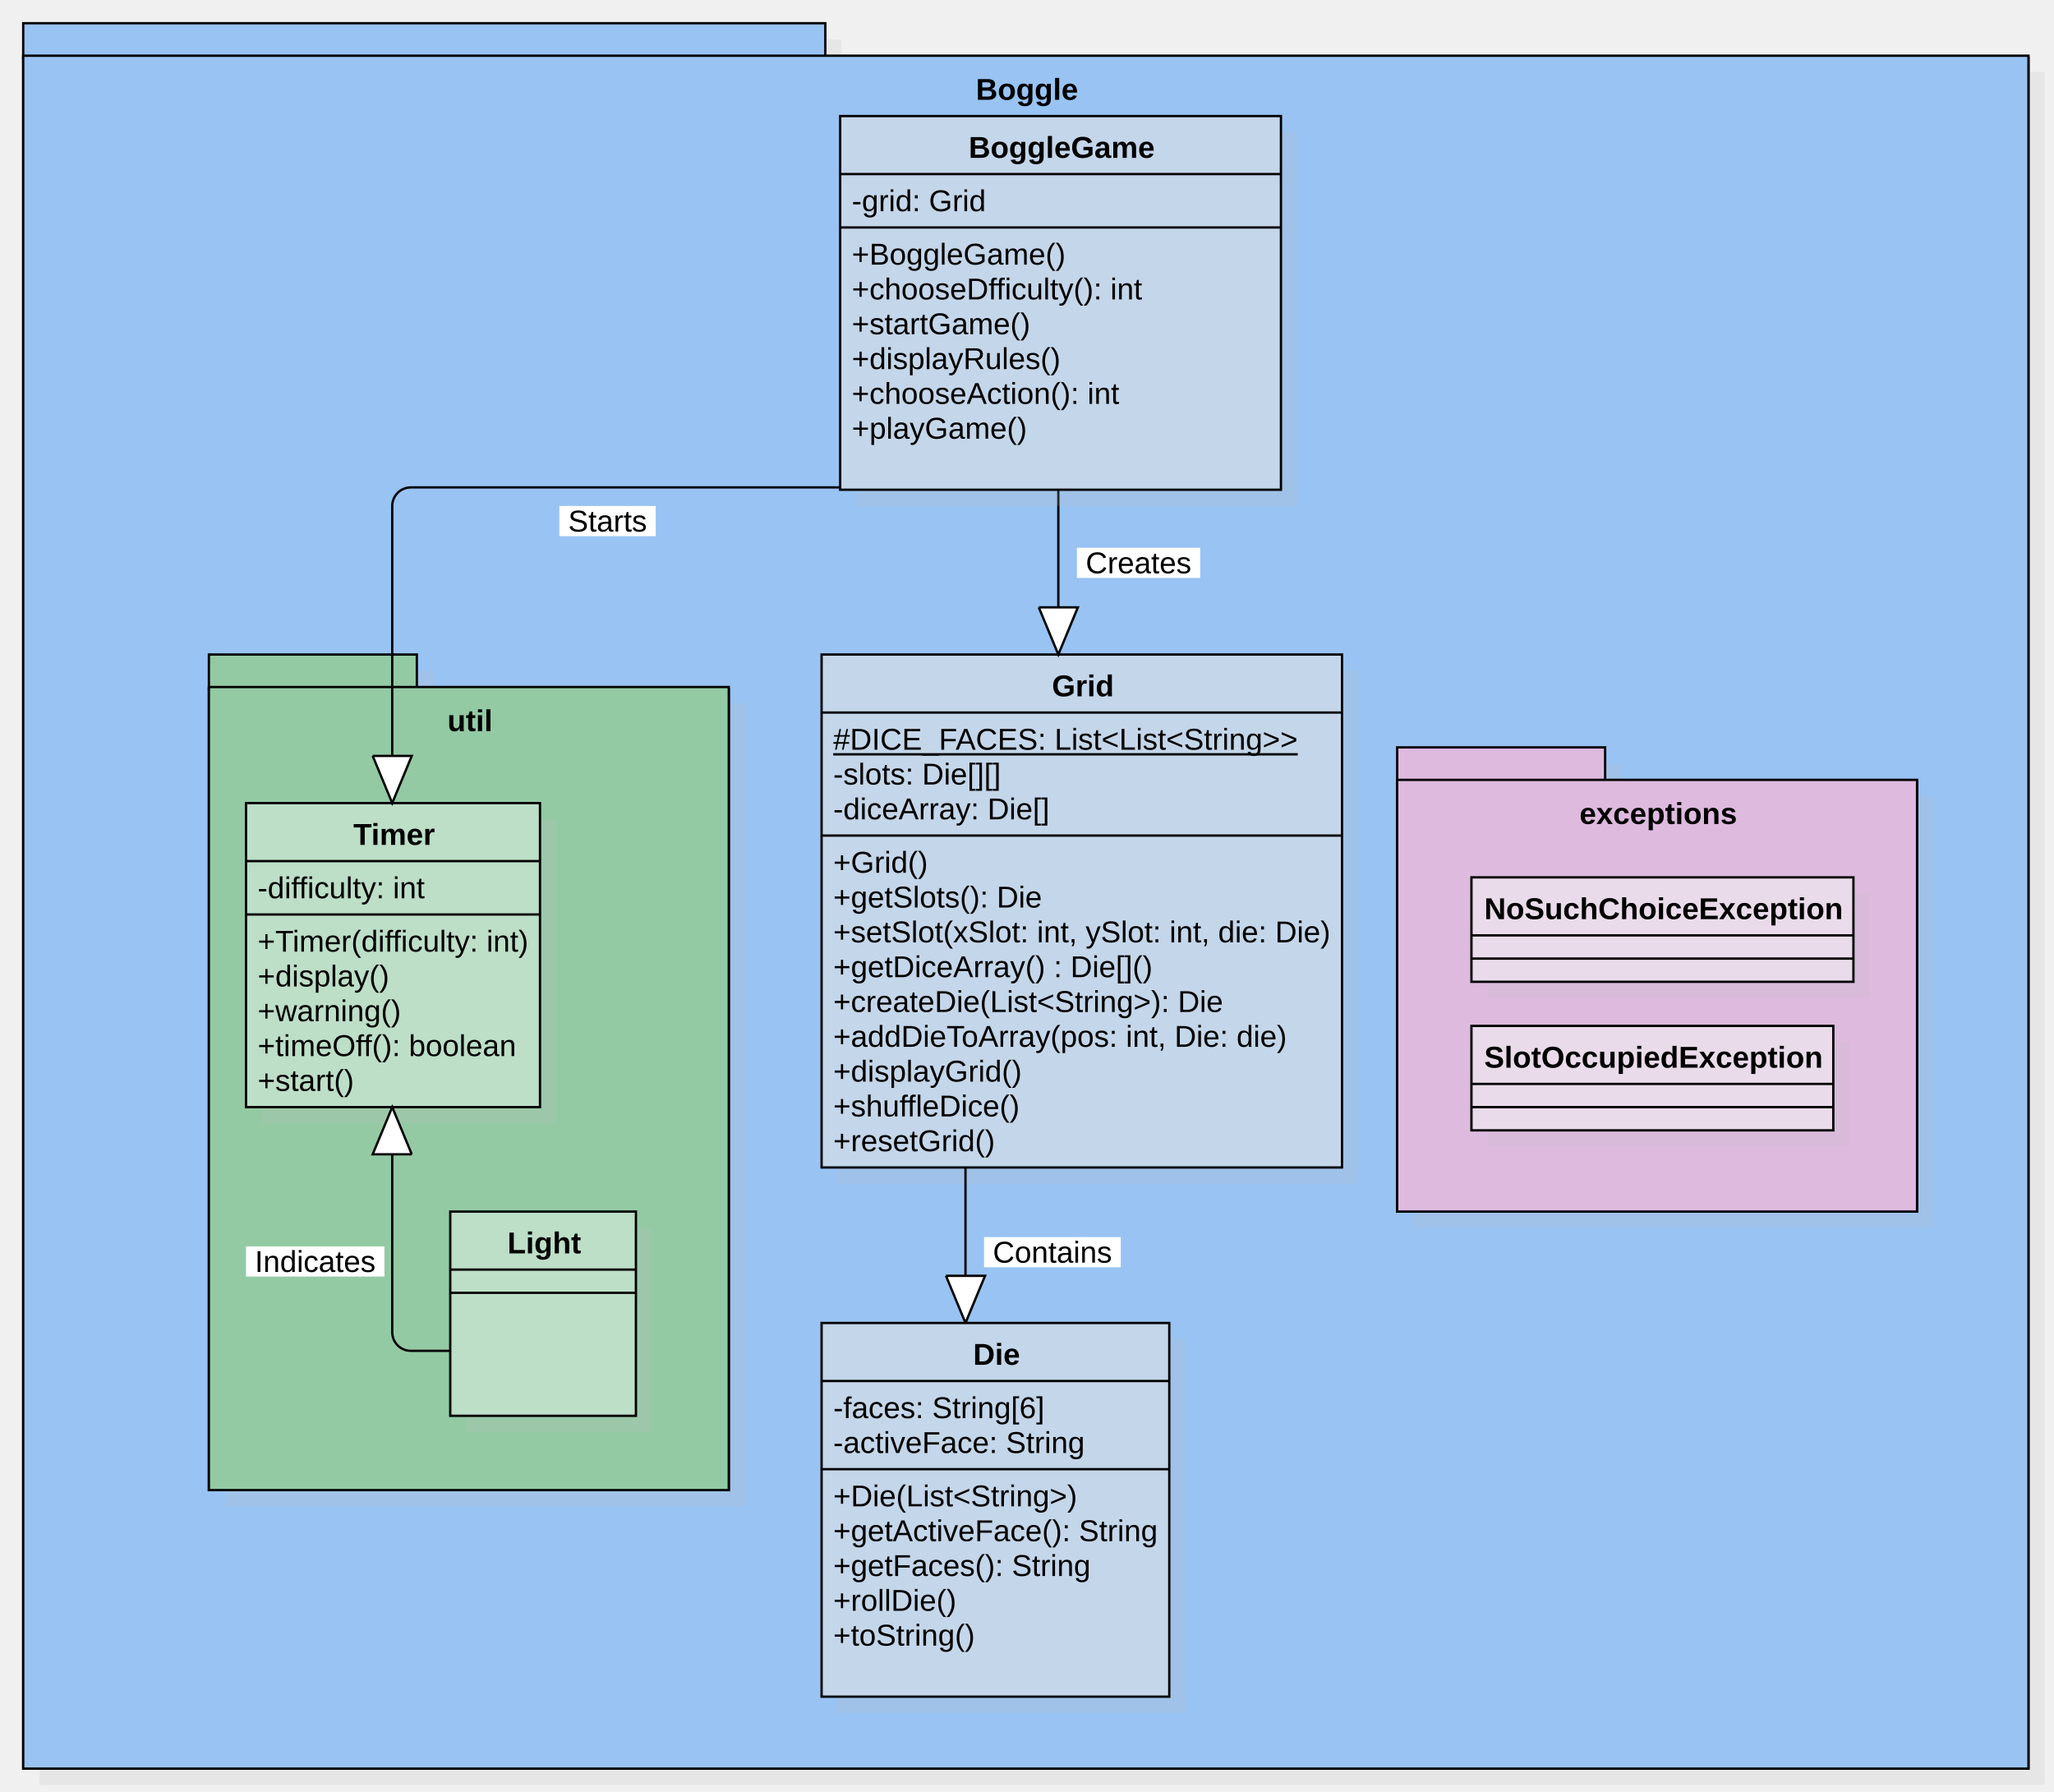
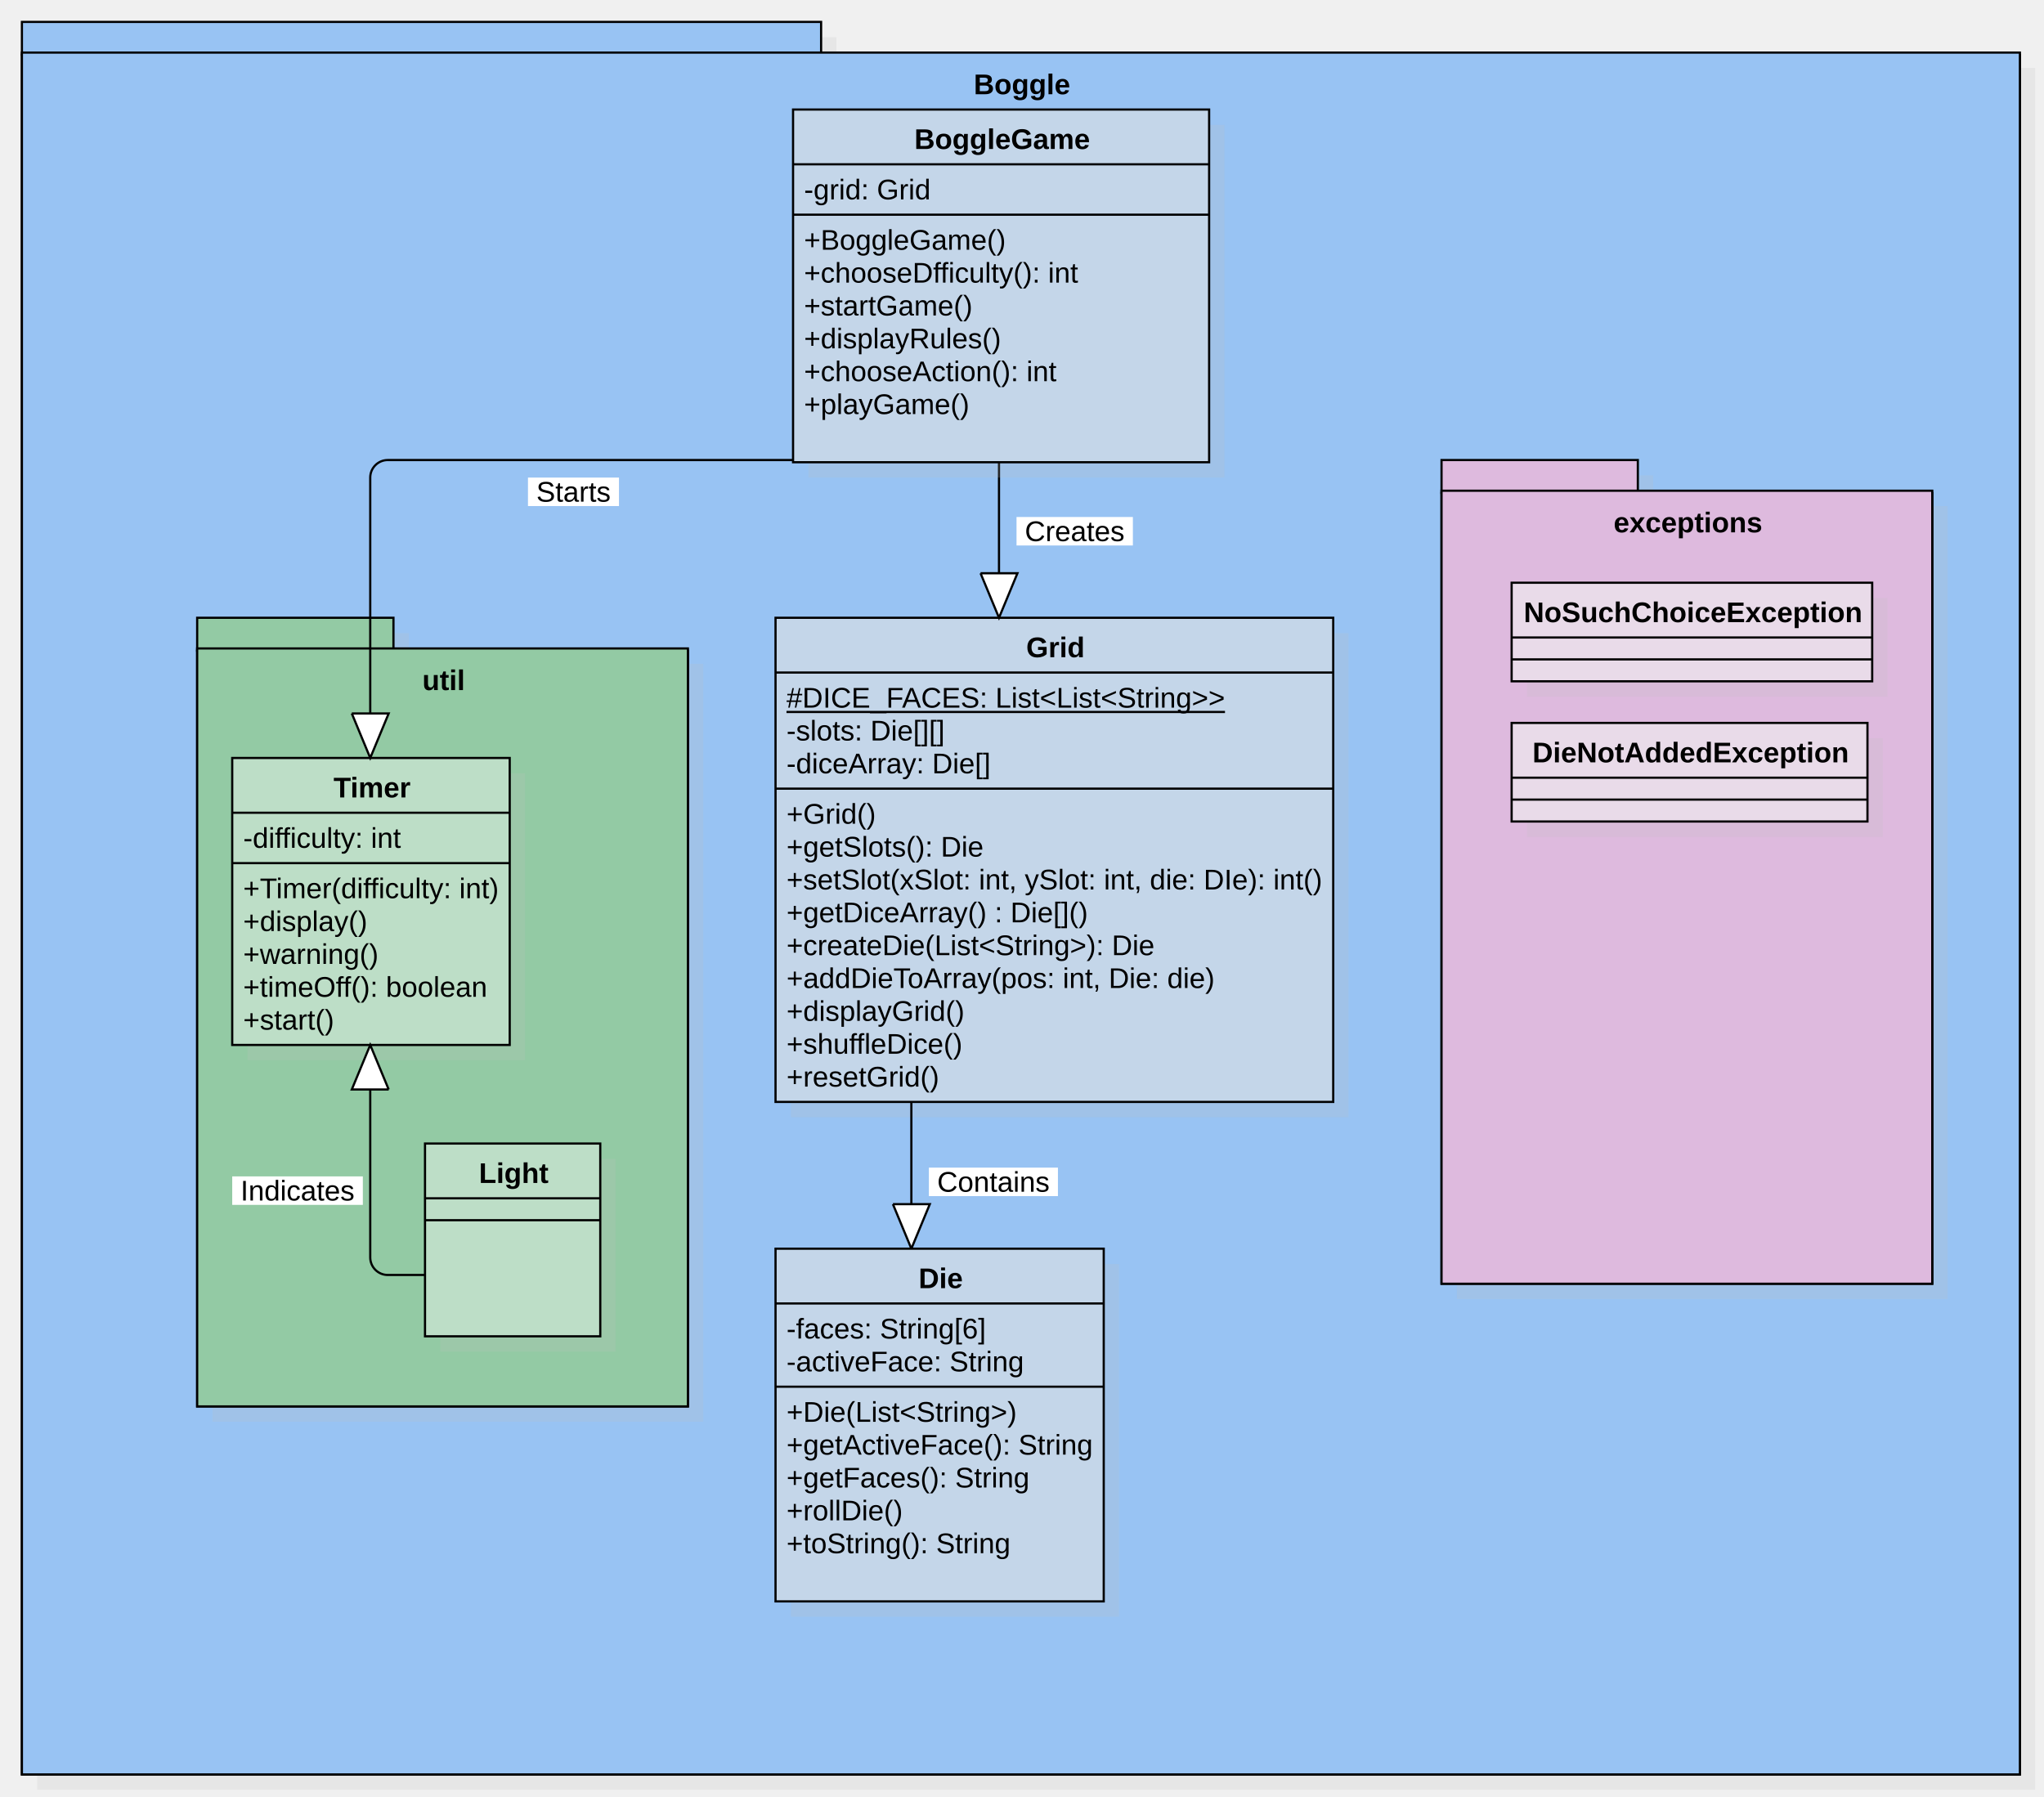
- <svg xmlns="http://www.w3.org/2000/svg" version="1.1" width="885" height="772">
+ <svg xmlns="http://www.w3.org/2000/svg" version="1.1" width="933" height="820">
  <defs />
  <g>
    <g>
-       <rect fill="#C0C0C0" stroke="none" x="207" y="87" width="345.6" height="15" transform="matrix(1 0 0 1 -190 -70)" fill-opacity="0.2" />
-     </g>
-     <g>
-       <rect fill="#C0C0C0" stroke="none" x="207" y="101" width="864" height="738" transform="matrix(1 0 0 1 -190 -70)" fill-opacity="0.2" />
-     </g>
-     <g>
-       <rect fill="#98C3F3" stroke="none" x="200" y="95" width="864" height="737" transform="matrix(1 0 0 1 -190 -70)" />
-     </g>
-     <g>
-       <path fill="none" stroke="#000000" paint-order="fill stroke markers" d=" M 10 25 L 874 25 L 874 762 L 10 762 L 10 25 Z Z" stroke-miterlimit="10" stroke-dasharray="" />
-     </g>
-     <g>
-       <rect fill="#98C3F3" stroke="none" x="200" y="80" width="345.6" height="15" transform="matrix(1 0 0 1 -190 -70)" />
-     </g>
-     <g>
-       <path fill="none" stroke="#000000" paint-order="fill stroke markers" d=" M 10 10 L 355.6 10 L 355.6 25 L 10 25 L 10 10 Z Z" stroke-miterlimit="10" stroke-dasharray="" />
-     </g>
-     <g>
-       <rect fill="#98C3F3" stroke="none" x="200" y="94" width="864" height="738" transform="matrix(1 0 0 1 -190 -70)" />
-     </g>
-     <g>
-       <path fill="none" stroke="#000000" paint-order="fill stroke markers" d=" M 10 24 L 874 24 L 874 762 L 10 762 L 10 24 Z Z" stroke-miterlimit="10" stroke-dasharray="" />
-     </g>
-     <g>
-       <g>
-         <path fill="none" stroke="none" />
-         <text fill="#000000" stroke="none" font-family="Arial" font-size="13px" font-style="normal" font-weight="bold" text-decoration="undefined" x="632.5" y="108.5" text-anchor="middle" dominant-baseline="central" transform="matrix(1 0 0 1 -190 -70)">Boggle</text>
-       </g>
-     </g>
-     <g>
-       <rect fill="#C0C0C0" stroke="none" x="799" y="399" width="89.6" height="15" transform="matrix(1 0 0 1 -190 -70)" fill-opacity="0.2" />
-     </g>
-     <g>
-       <rect fill="#C0C0C0" stroke="none" x="799" y="413" width="224" height="186" transform="matrix(1 0 0 1 -190 -70)" fill-opacity="0.2" />
-     </g>
-     <g>
-       <rect fill="#DEBADE" stroke="none" x="792" y="407" width="224" height="185" transform="matrix(1 0 0 1 -190 -70)" />
-     </g>
-     <g>
-       <path fill="none" stroke="#000000" paint-order="fill stroke markers" d=" M 602 337 L 826 337 L 826 522 L 602 522 L 602 337 Z Z" stroke-miterlimit="10" stroke-dasharray="" />
-     </g>
-     <g>
-       <rect fill="#DEBADE" stroke="none" x="792" y="392" width="89.6" height="15" transform="matrix(1 0 0 1 -190 -70)" />
-     </g>
-     <g>
-       <path fill="none" stroke="#000000" paint-order="fill stroke markers" d=" M 602 322 L 691.6 322 L 691.6 337 L 602 337 L 602 322 Z Z" stroke-miterlimit="10" stroke-dasharray="" />
-     </g>
-     <g>
-       <rect fill="#DEBADE" stroke="none" x="792" y="406" width="224" height="186" transform="matrix(1 0 0 1 -190 -70)" />
-     </g>
-     <g>
-       <path fill="none" stroke="#000000" paint-order="fill stroke markers" d=" M 602 336 L 826 336 L 826 522 L 602 522 L 602 336 Z Z" stroke-miterlimit="10" stroke-dasharray="" />
-     </g>
-     <g>
-       <g>
-         <path fill="none" stroke="none" />
-         <text fill="#000000" stroke="none" font-family="Arial" font-size="13px" font-style="normal" font-weight="bold" text-decoration="undefined" x="904.5" y="420.5" text-anchor="middle" dominant-baseline="central" transform="matrix(1 0 0 1 -190 -70)">exceptions</text>
+       <rect fill="#C0C0C0" stroke="none" x="207" y="87" width="364.8" height="15" transform="matrix(1 0 0 1 -190 -70)" fill-opacity="0.2" />
+     </g>
+     <g>
+       <rect fill="#C0C0C0" stroke="none" x="207" y="101" width="912" height="786" transform="matrix(1 0 0 1 -190 -70)" fill-opacity="0.2" />
+     </g>
+     <g>
+       <rect fill="#98C3F3" stroke="none" x="200" y="95" width="912" height="785" transform="matrix(1 0 0 1 -190 -70)" />
+     </g>
+     <g>
+       <path fill="none" stroke="#000000" paint-order="fill stroke markers" d=" M 10 25 L 922 25 L 922 810 L 10 810 L 10 25 Z Z" stroke-miterlimit="10" stroke-dasharray="" />
+     </g>
+     <g>
+       <rect fill="#98C3F3" stroke="none" x="200" y="80" width="364.8" height="15" transform="matrix(1 0 0 1 -190 -70)" />
+     </g>
+     <g>
+       <path fill="none" stroke="#000000" paint-order="fill stroke markers" d=" M 10 10 L 374.8 10 L 374.8 25 L 10 25 L 10 10 Z Z" stroke-miterlimit="10" stroke-dasharray="" />
+     </g>
+     <g>
+       <rect fill="#98C3F3" stroke="none" x="200" y="94" width="912" height="786" transform="matrix(1 0 0 1 -190 -70)" />
+     </g>
+     <g>
+       <path fill="none" stroke="#000000" paint-order="fill stroke markers" d=" M 10 24 L 922 24 L 922 810 L 10 810 L 10 24 Z Z" stroke-miterlimit="10" stroke-dasharray="" />
+     </g>
+     <g>
+       <g>
+         <path fill="none" stroke="none" />
+         <text fill="#000000" stroke="none" font-family="Arial" font-size="13px" font-style="normal" font-weight="bold" text-decoration="undefined" x="656.5" y="108.5" text-anchor="middle" dominant-baseline="central" transform="matrix(1 0 0 1 -190 -70)">Boggle</text>
+       </g>
+     </g>
+     <g>
+       <rect fill="#C0C0C0" stroke="none" x="855" y="287" width="89.6" height="15" transform="matrix(1 0 0 1 -190 -70)" fill-opacity="0.2" />
+     </g>
+     <g>
+       <rect fill="#C0C0C0" stroke="none" x="855" y="301" width="224" height="362" transform="matrix(1 0 0 1 -190 -70)" fill-opacity="0.2" />
+     </g>
+     <g>
+       <rect fill="#DEBADE" stroke="none" x="848" y="295" width="224" height="361" transform="matrix(1 0 0 1 -190 -70)" />
+     </g>
+     <g>
+       <path fill="none" stroke="#000000" paint-order="fill stroke markers" d=" M 658 225 L 882 225 L 882 586 L 658 586 L 658 225 Z Z" stroke-miterlimit="10" stroke-dasharray="" />
+     </g>
+     <g>
+       <rect fill="#DEBADE" stroke="none" x="848" y="280" width="89.6" height="15" transform="matrix(1 0 0 1 -190 -70)" />
+     </g>
+     <g>
+       <path fill="none" stroke="#000000" paint-order="fill stroke markers" d=" M 658 210 L 747.6 210 L 747.6 225 L 658 225 L 658 210 Z Z" stroke-miterlimit="10" stroke-dasharray="" />
+     </g>
+     <g>
+       <rect fill="#DEBADE" stroke="none" x="848" y="294" width="224" height="362" transform="matrix(1 0 0 1 -190 -70)" />
+     </g>
+     <g>
+       <path fill="none" stroke="#000000" paint-order="fill stroke markers" d=" M 658 224 L 882 224 L 882 586 L 658 586 L 658 224 Z Z" stroke-miterlimit="10" stroke-dasharray="" />
+     </g>
+     <g>
+       <g>
+         <path fill="none" stroke="none" />
+         <text fill="#000000" stroke="none" font-family="Arial" font-size="13px" font-style="normal" font-weight="bold" text-decoration="undefined" x="960.5" y="308.5" text-anchor="middle" dominant-baseline="central" transform="matrix(1 0 0 1 -190 -70)">exceptions</text>
      </g>
    </g>
    <g>
      <rect fill="#C0C0C0" stroke="none" x="287" y="359" width="89.6" height="15" transform="matrix(1 0 0 1 -190 -70)" fill-opacity="0.2" />
    </g>
    <g>
      <rect fill="#C0C0C0" stroke="none" x="287" y="373" width="224" height="346" transform="matrix(1 0 0 1 -190 -70)" fill-opacity="0.2" />
    </g>
    <g>
      <rect fill="#93CAA4" stroke="none" x="280" y="367" width="224" height="345" transform="matrix(1 0 0 1 -190 -70)" />
    </g>
    <g>
      <path fill="none" stroke="#000000" paint-order="fill stroke markers" d=" M 90 297 L 314 297 L 314 642 L 90 642 L 90 297 Z Z" stroke-miterlimit="10" stroke-dasharray="" />
    </g>
    <g>
      <rect fill="#93CAA4" stroke="none" x="280" y="352" width="89.6" height="15" transform="matrix(1 0 0 1 -190 -70)" />
    </g>
    <g>
      <path fill="none" stroke="#000000" paint-order="fill stroke markers" d=" M 90 282 L 179.6 282 L 179.6 297 L 90 297 L 90 282 Z Z" stroke-miterlimit="10" stroke-dasharray="" />
    </g>
    <g>
      <rect fill="#93CAA4" stroke="none" x="280" y="366" width="224" height="346" transform="matrix(1 0 0 1 -190 -70)" />
    </g>
    <g>
      <path fill="none" stroke="#000000" paint-order="fill stroke markers" d=" M 90 296 L 314 296 L 314 642 L 90 642 L 90 296 Z Z" stroke-miterlimit="10" stroke-dasharray="" />
    </g>
    <g>
      <g>
        <path fill="none" stroke="none" />
        <text fill="#000000" stroke="none" font-family="Arial" font-size="13px" font-style="normal" font-weight="bold" text-decoration="undefined" x="392.5" y="380.5" text-anchor="middle" dominant-baseline="central" transform="matrix(1 0 0 1 -190 -70)">util</text>
      </g>
    </g>
    <g>
-       <rect fill="#C0C0C0" stroke="none" x="831" y="455" width="164.578" height="45" transform="matrix(1 0 0 1 -190 -70)" fill-opacity="0.2" />
-     </g>
-     <g>
-       <rect fill="#E9DBE9" stroke="none" x="824" y="448" width="164.578" height="45" transform="matrix(1 0 0 1 -190 -70)" />
-     </g>
-     <g>
-       <path fill="none" stroke="#000000" paint-order="fill stroke markers" d=" M 634 378 L 798.578 378 L 798.578 423 L 634 423 L 634 378 Z Z" stroke-miterlimit="10" stroke-dasharray="" />
-     </g>
-     <g>
-       <path fill="none" stroke="#000000" paint-order="fill stroke markers" d=" M 634 403 L 798.578 403" stroke-miterlimit="10" stroke-dasharray="" />
-     </g>
-     <g>
-       <path fill="none" stroke="#000000" paint-order="fill stroke markers" d=" M 634 413 L 798.578 413" stroke-miterlimit="10" stroke-dasharray="" />
-     </g>
-     <g>
-       <g>
-         <path fill="none" stroke="none" />
-         <text fill="#000000" stroke="none" font-family="Arial" font-size="13px" font-style="normal" font-weight="bold" text-decoration="undefined" x="906.789" y="461.5" text-anchor="middle" dominant-baseline="central" transform="matrix(1 0 0 1 -190 -70)">NoSuchChoiceException</text>
-       </g>
-     </g>
-     <g>
-       <rect fill="#C0C0C0" stroke="none" x="831" y="519" width="155.914" height="45" transform="matrix(1 0 0 1 -190 -70)" fill-opacity="0.2" />
-     </g>
-     <g>
-       <rect fill="#E9DBE9" stroke="none" x="824" y="512" width="155.914" height="45" transform="matrix(1 0 0 1 -190 -70)" />
-     </g>
-     <g>
-       <path fill="none" stroke="#000000" paint-order="fill stroke markers" d=" M 634 442 L 789.914 442 L 789.914 487 L 634 487 L 634 442 Z Z" stroke-miterlimit="10" stroke-dasharray="" />
-     </g>
-     <g>
-       <path fill="none" stroke="#000000" paint-order="fill stroke markers" d=" M 634 467 L 789.914 467" stroke-miterlimit="10" stroke-dasharray="" />
-     </g>
-     <g>
-       <path fill="none" stroke="#000000" paint-order="fill stroke markers" d=" M 634 477 L 789.914 477" stroke-miterlimit="10" stroke-dasharray="" />
-     </g>
-     <g>
-       <g>
-         <path fill="none" stroke="none" />
-         <text fill="#000000" stroke="none" font-family="Arial" font-size="13px" font-style="normal" font-weight="bold" text-decoration="undefined" x="902.457" y="525.5" text-anchor="middle" dominant-baseline="central" transform="matrix(1 0 0 1 -190 -70)">SlotOccupiedException</text>
+       <rect fill="#C0C0C0" stroke="none" x="887" y="343" width="164.578" height="45" transform="matrix(1 0 0 1 -190 -70)" fill-opacity="0.2" />
+     </g>
+     <g>
+       <rect fill="#E9DBE9" stroke="none" x="880" y="336" width="164.578" height="45" transform="matrix(1 0 0 1 -190 -70)" />
+     </g>
+     <g>
+       <path fill="none" stroke="#000000" paint-order="fill stroke markers" d=" M 690 266 L 854.578 266 L 854.578 311 L 690 311 L 690 266 Z Z" stroke-miterlimit="10" stroke-dasharray="" />
+     </g>
+     <g>
+       <path fill="none" stroke="#000000" paint-order="fill stroke markers" d=" M 690 291 L 854.578 291" stroke-miterlimit="10" stroke-dasharray="" />
+     </g>
+     <g>
+       <path fill="none" stroke="#000000" paint-order="fill stroke markers" d=" M 690 301 L 854.578 301" stroke-miterlimit="10" stroke-dasharray="" />
+     </g>
+     <g>
+       <g>
+         <path fill="none" stroke="none" />
+         <text fill="#000000" stroke="none" font-family="Arial" font-size="13px" font-style="normal" font-weight="bold" text-decoration="undefined" x="962.789" y="349.5" text-anchor="middle" dominant-baseline="central" transform="matrix(1 0 0 1 -190 -70)">NoSuchChoiceException</text>
      </g>
    </g>
    <g>
      <rect fill="#C0C0C0" stroke="none" x="303" y="423" width="126.664" height="131" transform="matrix(1 0 0 1 -190 -70)" fill-opacity="0.2" />
    </g>
    <g>
      <rect fill="#BDDEC7" stroke="none" x="296" y="416" width="126.664" height="131" transform="matrix(1 0 0 1 -190 -70)" />
    </g>
    <g>
      <path fill="none" stroke="#000000" paint-order="fill stroke markers" d=" M 106 346 L 232.664 346 L 232.664 477 L 106 477 L 106 346 Z Z" stroke-miterlimit="10" stroke-dasharray="" />
    </g>
    <g>
      <path fill="none" stroke="#000000" paint-order="fill stroke markers" d=" M 106 371 L 232.664 371" stroke-miterlimit="10" stroke-dasharray="" />
    </g>
    <g>
      <path fill="none" stroke="#000000" paint-order="fill stroke markers" d=" M 106 394 L 232.664 394" stroke-miterlimit="10" stroke-dasharray="" />
    </g>
    <g>
      <g>
        <path fill="none" stroke="none" />
        <text fill="#000000" stroke="none" font-family="Arial" font-size="13px" font-style="normal" font-weight="bold" text-decoration="undefined" x="359.832" y="429.5" text-anchor="middle" dominant-baseline="central" transform="matrix(1 0 0 1 -190 -70)">Timer</text>
      </g>
    </g>
    <g>
      <g>
        <path fill="none" stroke="none" />
        <text fill="#000000" stroke="none" font-family="Arial" font-size="13px" font-style="normal" font-weight="normal" text-decoration="undefined" x="301" y="452.5" text-anchor="start" dominant-baseline="central" transform="matrix(1 0 0 1 -190 -70)">-difficulty: int</text>
      </g>
    </g>
    <g>
      <g>
        <path fill="none" stroke="none" />
        <text fill="#000000" stroke="none" font-family="Arial" font-size="13px" font-style="normal" font-weight="normal" text-decoration="undefined" x="301" y="475.5" text-anchor="start" dominant-baseline="central" transform="matrix(1 0 0 1 -190 -70)">+Timer(difficulty: int)</text>
      </g>
    </g>
    <g>
      <g>
        <path fill="none" stroke="none" />
        <text fill="#000000" stroke="none" font-family="Arial" font-size="13px" font-style="normal" font-weight="normal" text-decoration="undefined" x="301" y="490.5" text-anchor="start" dominant-baseline="central" transform="matrix(1 0 0 1 -190 -70)">+display()</text>
      </g>
    </g>
    <g>
      <g>
        <path fill="none" stroke="none" />
        <text fill="#000000" stroke="none" font-family="Arial" font-size="13px" font-style="normal" font-weight="normal" text-decoration="undefined" x="301" y="505.5" text-anchor="start" dominant-baseline="central" transform="matrix(1 0 0 1 -190 -70)">+warning()</text>
      </g>
    </g>
    <g>
      <g>
        <path fill="none" stroke="none" />
        <text fill="#000000" stroke="none" font-family="Arial" font-size="13px" font-style="normal" font-weight="normal" text-decoration="undefined" x="301" y="520.5" text-anchor="start" dominant-baseline="central" transform="matrix(1 0 0 1 -190 -70)">+timeOff(): boolean</text>
      </g>
    </g>
    <g>
      <g>
        <path fill="none" stroke="none" />
        <text fill="#000000" stroke="none" font-family="Arial" font-size="13px" font-style="normal" font-weight="normal" text-decoration="undefined" x="301" y="535.5" text-anchor="start" dominant-baseline="central" transform="matrix(1 0 0 1 -190 -70)">+start()</text>
      </g>
    </g>
    <g>
      <rect fill="#C0C0C0" stroke="none" x="391" y="599" width="80" height="88" transform="matrix(1 0 0 1 -190 -70)" fill-opacity="0.2" />
    </g>
    <g>
      <rect fill="#BDDEC7" stroke="none" x="384" y="592" width="80" height="88" transform="matrix(1 0 0 1 -190 -70)" />
    </g>
    <g>
      <path fill="none" stroke="#000000" paint-order="fill stroke markers" d=" M 194 522 L 274 522 L 274 610 L 194 610 L 194 522 Z Z" stroke-miterlimit="10" stroke-dasharray="" />
    </g>
    <g>
      <path fill="none" stroke="#000000" paint-order="fill stroke markers" d=" M 194 547 L 274 547" stroke-miterlimit="10" stroke-dasharray="" />
    </g>
    <g>
      <path fill="none" stroke="#000000" paint-order="fill stroke markers" d=" M 194 557 L 274 557" stroke-miterlimit="10" stroke-dasharray="" />
    </g>
    <g>
      <g>
        <path fill="none" stroke="none" />
        <text fill="#000000" stroke="none" font-family="Arial" font-size="13px" font-style="normal" font-weight="bold" text-decoration="undefined" x="424.5" y="605.5" text-anchor="middle" dominant-baseline="central" transform="matrix(1 0 0 1 -190 -70)">Light</text>
      </g>
    </g>
    <g>
-       <rect fill="#C0C0C0" stroke="none" x="551" y="359" width="224.227" height="221" transform="matrix(1 0 0 1 -190 -70)" fill-opacity="0.2" />
-     </g>
-     <g>
-       <rect fill="#C4D6E9" stroke="none" x="544" y="352" width="224.227" height="221" transform="matrix(1 0 0 1 -190 -70)" />
-     </g>
-     <g>
-       <path fill="none" stroke="#000000" paint-order="fill stroke markers" d=" M 354 282 L 578.227 282 L 578.227 503 L 354 503 L 354 282 Z Z" stroke-miterlimit="10" stroke-dasharray="" />
-     </g>
-     <g>
-       <path fill="none" stroke="#000000" paint-order="fill stroke markers" d=" M 354 307 L 578.227 307" stroke-miterlimit="10" stroke-dasharray="" />
-     </g>
-     <g>
-       <path fill="none" stroke="#000000" paint-order="fill stroke markers" d=" M 354 360 L 578.227 360" stroke-miterlimit="10" stroke-dasharray="" />
-     </g>
-     <g>
-       <g>
-         <path fill="none" stroke="none" />
-         <text fill="#000000" stroke="none" font-family="Arial" font-size="13px" font-style="normal" font-weight="bold" text-decoration="undefined" x="656.614" y="365.5" text-anchor="middle" dominant-baseline="central" transform="matrix(1 0 0 1 -190 -70)">Grid</text>
+       <rect fill="#C0C0C0" stroke="none" x="551" y="359" width="254.562" height="221" transform="matrix(1 0 0 1 -190 -70)" fill-opacity="0.2" />
+     </g>
+     <g>
+       <rect fill="#C4D6E9" stroke="none" x="544" y="352" width="254.562" height="221" transform="matrix(1 0 0 1 -190 -70)" />
+     </g>
+     <g>
+       <path fill="none" stroke="#000000" paint-order="fill stroke markers" d=" M 354 282 L 608.562 282 L 608.562 503 L 354 503 L 354 282 Z Z" stroke-miterlimit="10" stroke-dasharray="" />
+     </g>
+     <g>
+       <path fill="none" stroke="#000000" paint-order="fill stroke markers" d=" M 354 307 L 608.562 307" stroke-miterlimit="10" stroke-dasharray="" />
+     </g>
+     <g>
+       <path fill="none" stroke="#000000" paint-order="fill stroke markers" d=" M 354 360 L 608.562 360" stroke-miterlimit="10" stroke-dasharray="" />
+     </g>
+     <g>
+       <g>
+         <path fill="none" stroke="none" />
+         <text fill="#000000" stroke="none" font-family="Arial" font-size="13px" font-style="normal" font-weight="bold" text-decoration="undefined" x="671.781" y="365.5" text-anchor="middle" dominant-baseline="central" transform="matrix(1 0 0 1 -190 -70)">Grid</text>
      </g>
    </g>
    <g>
      <g>
        <path fill="none" stroke="none" />
        <text fill="#000000" stroke="none" font-family="Arial" font-size="13px" font-style="normal" font-weight="normal" text-decoration="undefined" x="549" y="388.5" text-anchor="start" dominant-baseline="central" transform="matrix(1 0 0 1 -190 -70)">#DICE_FACES: List&lt;List&lt;String&gt;&gt;</text>
        <path fill="none" stroke="#000000" paint-order="fill stroke markers" d=" M 359 325 L 559.154 325" stroke-miterlimit="10" stroke-dasharray="" />
      </g>
    </g>
    <g>
      <g>
        <path fill="none" stroke="none" />
        <text fill="#000000" stroke="none" font-family="Arial" font-size="13px" font-style="normal" font-weight="normal" text-decoration="undefined" x="549" y="403.5" text-anchor="start" dominant-baseline="central" transform="matrix(1 0 0 1 -190 -70)">-slots: Die[][]</text>
      </g>
    </g>
    <g>
      <g>
        <path fill="none" stroke="none" />
        <text fill="#000000" stroke="none" font-family="Arial" font-size="13px" font-style="normal" font-weight="normal" text-decoration="undefined" x="549" y="418.5" text-anchor="start" dominant-baseline="central" transform="matrix(1 0 0 1 -190 -70)">-diceArray: Die[]</text>
      </g>
    </g>
    <g>
      <g>
        <path fill="none" stroke="none" />
        <text fill="#000000" stroke="none" font-family="Arial" font-size="13px" font-style="normal" font-weight="normal" text-decoration="undefined" x="549" y="441.5" text-anchor="start" dominant-baseline="central" transform="matrix(1 0 0 1 -190 -70)">+Grid()</text>
      </g>
    </g>
    <g>
      <g>
        <path fill="none" stroke="none" />
        <text fill="#000000" stroke="none" font-family="Arial" font-size="13px" font-style="normal" font-weight="normal" text-decoration="undefined" x="549" y="456.5" text-anchor="start" dominant-baseline="central" transform="matrix(1 0 0 1 -190 -70)">+getSlots(): Die</text>
      </g>
    </g>
    <g>
      <g>
        <path fill="none" stroke="none" />
-         <text fill="#000000" stroke="none" font-family="Arial" font-size="13px" font-style="normal" font-weight="normal" text-decoration="undefined" x="549" y="471.5" text-anchor="start" dominant-baseline="central" transform="matrix(1 0 0 1 -190 -70)">+setSlot(xSlot: int, ySlot: int, die: Die)</text>
+         <text fill="#000000" stroke="none" font-family="Arial" font-size="13px" font-style="normal" font-weight="normal" text-decoration="undefined" x="549" y="471.5" text-anchor="start" dominant-baseline="central" transform="matrix(1 0 0 1 -190 -70)">+setSlot(xSlot: int, ySlot: int, die: DIe): int()</text>
      </g>
    </g>
    <g>
      <g>
        <path fill="none" stroke="none" />
        <text fill="#000000" stroke="none" font-family="Arial" font-size="13px" font-style="normal" font-weight="normal" text-decoration="undefined" x="549" y="486.5" text-anchor="start" dominant-baseline="central" transform="matrix(1 0 0 1 -190 -70)">+getDiceArray() : Die[]()</text>
      </g>
    </g>
    <g>
      <g>
        <path fill="none" stroke="none" />
        <text fill="#000000" stroke="none" font-family="Arial" font-size="13px" font-style="normal" font-weight="normal" text-decoration="undefined" x="549" y="501.5" text-anchor="start" dominant-baseline="central" transform="matrix(1 0 0 1 -190 -70)">+createDie(List&lt;String&gt;): Die</text>
      </g>
    </g>
    <g>
      <g>
        <path fill="none" stroke="none" />
        <text fill="#000000" stroke="none" font-family="Arial" font-size="13px" font-style="normal" font-weight="normal" text-decoration="undefined" x="549" y="516.5" text-anchor="start" dominant-baseline="central" transform="matrix(1 0 0 1 -190 -70)">+addDieToArray(pos: int, Die: die)</text>
      </g>
    </g>
    <g>
      <g>
        <path fill="none" stroke="none" />
        <text fill="#000000" stroke="none" font-family="Arial" font-size="13px" font-style="normal" font-weight="normal" text-decoration="undefined" x="549" y="531.5" text-anchor="start" dominant-baseline="central" transform="matrix(1 0 0 1 -190 -70)">+displayGrid()</text>
      </g>
    </g>
    <g>
      <g>
        <path fill="none" stroke="none" />
        <text fill="#000000" stroke="none" font-family="Arial" font-size="13px" font-style="normal" font-weight="normal" text-decoration="undefined" x="549" y="546.5" text-anchor="start" dominant-baseline="central" transform="matrix(1 0 0 1 -190 -70)">+shuffleDice()</text>
      </g>
    </g>
    <g>
      <g>
        <path fill="none" stroke="none" />
        <text fill="#000000" stroke="none" font-family="Arial" font-size="13px" font-style="normal" font-weight="normal" text-decoration="undefined" x="549" y="561.5" text-anchor="start" dominant-baseline="central" transform="matrix(1 0 0 1 -190 -70)">+resetGrid()</text>
      </g>
    </g>
    <g>
      <path fill="none" stroke="#000000" paint-order="fill stroke markers" d=" M 416 503 L 416 570" stroke-miterlimit="10" stroke-dasharray="" />
    </g>
    <g>
      <path fill="#FFFFFF" stroke="none" paint-order="stroke fill markers" d=" M 407.581 549.675 L 416 570 L 424.419 549.675" />
    </g>
    <g>
      <path fill="none" stroke="#000000" paint-order="fill stroke markers" d=" M 407.581 549.675 L 416 570 L 424.419 549.675 L 407.581 549.675" stroke-miterlimit="10" stroke-dasharray="" />
    </g>
    <g>
      <rect fill="#ffffff" stroke="none" x="614" y="603" width="58.9" height="13" transform="matrix(1 0 0 1 -190 -70)" />
    </g>
    <g>
      <g>
        <path fill="none" stroke="none" />
        <text fill="#000000" stroke="none" font-family="Arial" font-size="13px" font-style="normal" font-weight="normal" text-decoration="undefined" x="643.45" y="609.5" text-anchor="middle" dominant-baseline="central" transform="matrix(1 0 0 1 -190 -70)">Contains</text>
      </g>
    </g>
    <g>
      <rect fill="#C0C0C0" stroke="none" x="551" y="647" width="149.807" height="161" transform="matrix(1 0 0 1 -190 -70)" fill-opacity="0.2" />
    </g>
    <g>
      <rect fill="#C4D6E9" stroke="none" x="544" y="640" width="149.807" height="161" transform="matrix(1 0 0 1 -190 -70)" />
    </g>
    <g>
      <path fill="none" stroke="#000000" paint-order="fill stroke markers" d=" M 354 570 L 503.807 570 L 503.807 731 L 354 731 L 354 570 Z Z" stroke-miterlimit="10" stroke-dasharray="" />
    </g>
    <g>
      <path fill="none" stroke="#000000" paint-order="fill stroke markers" d=" M 354 595 L 503.807 595" stroke-miterlimit="10" stroke-dasharray="" />
    </g>
    <g>
      <path fill="none" stroke="#000000" paint-order="fill stroke markers" d=" M 354 633 L 503.807 633" stroke-miterlimit="10" stroke-dasharray="" />
    </g>
    <g>
      <g>
        <path fill="none" stroke="none" />
        <text fill="#000000" stroke="none" font-family="Arial" font-size="13px" font-style="normal" font-weight="bold" text-decoration="undefined" x="619.404" y="653.5" text-anchor="middle" dominant-baseline="central" transform="matrix(1 0 0 1 -190 -70)">Die</text>
      </g>
    </g>
    <g>
      <g>
        <path fill="none" stroke="none" />
        <text fill="#000000" stroke="none" font-family="Arial" font-size="13px" font-style="normal" font-weight="normal" text-decoration="undefined" x="549" y="676.5" text-anchor="start" dominant-baseline="central" transform="matrix(1 0 0 1 -190 -70)">-faces: String[6]</text>
      </g>
    </g>
    <g>
      <g>
        <path fill="none" stroke="none" />
        <text fill="#000000" stroke="none" font-family="Arial" font-size="13px" font-style="normal" font-weight="normal" text-decoration="undefined" x="549" y="691.5" text-anchor="start" dominant-baseline="central" transform="matrix(1 0 0 1 -190 -70)">-activeFace: String</text>
      </g>
    </g>
    <g>
      <g>
        <path fill="none" stroke="none" />
        <text fill="#000000" stroke="none" font-family="Arial" font-size="13px" font-style="normal" font-weight="normal" text-decoration="undefined" x="549" y="714.5" text-anchor="start" dominant-baseline="central" transform="matrix(1 0 0 1 -190 -70)">+Die(List&lt;String&gt;)</text>
      </g>
    </g>
    <g>
      <g>
        <path fill="none" stroke="none" />
        <text fill="#000000" stroke="none" font-family="Arial" font-size="13px" font-style="normal" font-weight="normal" text-decoration="undefined" x="549" y="729.5" text-anchor="start" dominant-baseline="central" transform="matrix(1 0 0 1 -190 -70)">+getActiveFace(): String</text>
      </g>
    </g>
    <g>
      <g>
        <path fill="none" stroke="none" />
        <text fill="#000000" stroke="none" font-family="Arial" font-size="13px" font-style="normal" font-weight="normal" text-decoration="undefined" x="549" y="744.5" text-anchor="start" dominant-baseline="central" transform="matrix(1 0 0 1 -190 -70)">+getFaces(): String</text>
      </g>
    </g>
    <g>
      <g>
        <path fill="none" stroke="none" />
        <text fill="#000000" stroke="none" font-family="Arial" font-size="13px" font-style="normal" font-weight="normal" text-decoration="undefined" x="549" y="759.5" text-anchor="start" dominant-baseline="central" transform="matrix(1 0 0 1 -190 -70)">+rollDie()</text>
      </g>
    </g>
    <g>
      <g>
        <path fill="none" stroke="none" />
-         <text fill="#000000" stroke="none" font-family="Arial" font-size="13px" font-style="normal" font-weight="normal" text-decoration="undefined" x="549" y="774.5" text-anchor="start" dominant-baseline="central" transform="matrix(1 0 0 1 -190 -70)">+toString()</text>
+         <text fill="#000000" stroke="none" font-family="Arial" font-size="13px" font-style="normal" font-weight="normal" text-decoration="undefined" x="549" y="774.5" text-anchor="start" dominant-baseline="central" transform="matrix(1 0 0 1 -190 -70)">+toString(): String</text>
      </g>
    </g>
    <g>
      <path fill="none" stroke="#000000" paint-order="fill stroke markers" d=" M 456 211 L 456 282" stroke-miterlimit="10" stroke-dasharray="" />
    </g>
    <g>
      <path fill="#FFFFFF" stroke="none" paint-order="stroke fill markers" d=" M 447.581 261.675 L 456 282 L 464.419 261.675" />
    </g>
    <g>
      <path fill="none" stroke="#000000" paint-order="fill stroke markers" d=" M 447.581 261.675 L 456 282 L 464.419 261.675 L 447.581 261.675" stroke-miterlimit="10" stroke-dasharray="" />
    </g>
    <g>
      <rect fill="#ffffff" stroke="none" x="654" y="306" width="53.111" height="13" transform="matrix(1 0 0 1 -190 -70)" />
    </g>
    <g>
      <g>
        <path fill="none" stroke="none" />
        <text fill="#000000" stroke="none" font-family="Arial" font-size="13px" font-style="normal" font-weight="normal" text-decoration="undefined" x="680.555" y="312.5" text-anchor="middle" dominant-baseline="central" transform="matrix(1 0 0 1 -190 -70)">Creates</text>
      </g>
    </g>
    <g>
      <rect fill="#C0C0C0" stroke="none" x="559" y="127" width="189.918" height="161" transform="matrix(1 0 0 1 -190 -70)" fill-opacity="0.2" />
    </g>
    <g>
      <rect fill="#C4D6E9" stroke="none" x="552" y="120" width="189.918" height="161" transform="matrix(1 0 0 1 -190 -70)" />
    </g>
    <g>
      <path fill="none" stroke="#000000" paint-order="fill stroke markers" d=" M 362 50 L 551.918 50 L 551.918 211 L 362 211 L 362 50 Z Z" stroke-miterlimit="10" stroke-dasharray="" />
    </g>
    <g>
      <path fill="none" stroke="#000000" paint-order="fill stroke markers" d=" M 362 75 L 551.918 75" stroke-miterlimit="10" stroke-dasharray="" />
    </g>
    <g>
      <path fill="none" stroke="#000000" paint-order="fill stroke markers" d=" M 362 98 L 551.918 98" stroke-miterlimit="10" stroke-dasharray="" />
    </g>
    <g>
      <g>
        <path fill="none" stroke="none" />
        <text fill="#000000" stroke="none" font-family="Arial" font-size="13px" font-style="normal" font-weight="bold" text-decoration="undefined" x="647.459" y="133.5" text-anchor="middle" dominant-baseline="central" transform="matrix(1 0 0 1 -190 -70)">BoggleGame</text>
      </g>
    </g>
    <g>
      <g>
        <path fill="none" stroke="none" />
        <text fill="#000000" stroke="none" font-family="Arial" font-size="13px" font-style="normal" font-weight="normal" text-decoration="undefined" x="557" y="156.5" text-anchor="start" dominant-baseline="central" transform="matrix(1 0 0 1 -190 -70)">-grid: Grid</text>
      </g>
    </g>
    <g>
      <g>
        <path fill="none" stroke="none" />
        <text fill="#000000" stroke="none" font-family="Arial" font-size="13px" font-style="normal" font-weight="normal" text-decoration="undefined" x="557" y="179.5" text-anchor="start" dominant-baseline="central" transform="matrix(1 0 0 1 -190 -70)">+BoggleGame()</text>
      </g>
    </g>
    <g>
      <g>
        <path fill="none" stroke="none" />
        <text fill="#000000" stroke="none" font-family="Arial" font-size="13px" font-style="normal" font-weight="normal" text-decoration="undefined" x="557" y="194.5" text-anchor="start" dominant-baseline="central" transform="matrix(1 0 0 1 -190 -70)">+chooseDfficulty(): int</text>
      </g>
    </g>
    <g>
      <g>
        <path fill="none" stroke="none" />
        <text fill="#000000" stroke="none" font-family="Arial" font-size="13px" font-style="normal" font-weight="normal" text-decoration="undefined" x="557" y="209.5" text-anchor="start" dominant-baseline="central" transform="matrix(1 0 0 1 -190 -70)">+startGame()</text>
      </g>
    </g>
    <g>
      <g>
        <path fill="none" stroke="none" />
        <text fill="#000000" stroke="none" font-family="Arial" font-size="13px" font-style="normal" font-weight="normal" text-decoration="undefined" x="557" y="224.5" text-anchor="start" dominant-baseline="central" transform="matrix(1 0 0 1 -190 -70)">+displayRules()</text>
      </g>
    </g>
    <g>
      <g>
        <path fill="none" stroke="none" />
        <text fill="#000000" stroke="none" font-family="Arial" font-size="13px" font-style="normal" font-weight="normal" text-decoration="undefined" x="557" y="239.5" text-anchor="start" dominant-baseline="central" transform="matrix(1 0 0 1 -190 -70)">+chooseAction(): int</text>
      </g>
    </g>
    <g>
      <g>
        <path fill="none" stroke="none" />
        <text fill="#000000" stroke="none" font-family="Arial" font-size="13px" font-style="normal" font-weight="normal" text-decoration="undefined" x="557" y="254.5" text-anchor="start" dominant-baseline="central" transform="matrix(1 0 0 1 -190 -70)">+playGame()</text>
      </g>
    </g>
    <g>
      <path fill="none" stroke="#000000" paint-order="fill stroke markers" d=" M 362 210 L 177 210 L 177 210 A 8 8 0 0 0 169 218 L 169 346" stroke-miterlimit="10" stroke-dasharray="" />
    </g>
    <g>
      <path fill="#FFFFFF" stroke="none" paint-order="stroke fill markers" d=" M 160.581 325.675 L 169 346 L 177.419 325.675" />
    </g>
    <g>
      <path fill="none" stroke="#000000" paint-order="fill stroke markers" d=" M 160.581 325.675 L 169 346 L 177.419 325.675 L 160.581 325.675" stroke-miterlimit="10" stroke-dasharray="" />
    </g>
    <g>
      <rect fill="#ffffff" stroke="none" x="431" y="288" width="41.545" height="13" transform="matrix(1 0 0 1 -190 -70)" />
    </g>
    <g>
      <g>
        <path fill="none" stroke="none" />
        <text fill="#000000" stroke="none" font-family="Arial" font-size="13px" font-style="normal" font-weight="normal" text-decoration="undefined" x="451.773" y="294.5" text-anchor="middle" dominant-baseline="central" transform="matrix(1 0 0 1 -190 -70)">Starts</text>
      </g>
    </g>
    <g>
      <path fill="none" stroke="#000000" paint-order="fill stroke markers" d=" M 194 582 L 177 582 L 177 582 A 8 8 0 0 1 169 574 L 169 477" stroke-miterlimit="10" stroke-dasharray="" />
    </g>
    <g>
      <path fill="#FFFFFF" stroke="none" paint-order="stroke fill markers" d=" M 177.419 497.325 L 169 477 L 160.581 497.325" />
    </g>
    <g>
      <path fill="none" stroke="#000000" paint-order="fill stroke markers" d=" M 177.419 497.325 L 169 477 L 160.581 497.325 L 177.419 497.325" stroke-miterlimit="10" stroke-dasharray="" />
    </g>
    <g>
      <rect fill="#ffffff" stroke="none" x="296" y="607" width="59.624" height="13" transform="matrix(1 0 0 1 -190 -70)" />
    </g>
    <g>
      <g>
        <path fill="none" stroke="none" />
        <text fill="#000000" stroke="none" font-family="Arial" font-size="13px" font-style="normal" font-weight="normal" text-decoration="undefined" x="325.812" y="613.5" text-anchor="middle" dominant-baseline="central" transform="matrix(1 0 0 1 -190 -70)">Indicates</text>
+       </g>
+     </g>
+     <g>
+       <rect fill="#C0C0C0" stroke="none" x="887" y="407" width="162.42" height="45" transform="matrix(1 0 0 1 -190 -70)" fill-opacity="0.2" />
+     </g>
+     <g>
+       <rect fill="#E9DBE9" stroke="none" x="880" y="400" width="162.42" height="45" transform="matrix(1 0 0 1 -190 -70)" />
+     </g>
+     <g>
+       <path fill="none" stroke="#000000" paint-order="fill stroke markers" d=" M 690 330 L 852.42 330 L 852.42 375 L 690 375 L 690 330 Z Z" stroke-miterlimit="10" stroke-dasharray="" />
+     </g>
+     <g>
+       <path fill="none" stroke="#000000" paint-order="fill stroke markers" d=" M 690 355 L 852.42 355" stroke-miterlimit="10" stroke-dasharray="" />
+     </g>
+     <g>
+       <path fill="none" stroke="#000000" paint-order="fill stroke markers" d=" M 690 365 L 852.42 365" stroke-miterlimit="10" stroke-dasharray="" />
+     </g>
+     <g>
+       <g>
+         <path fill="none" stroke="none" />
+         <text fill="#000000" stroke="none" font-family="Arial" font-size="13px" font-style="normal" font-weight="bold" text-decoration="undefined" x="961.71" y="413.5" text-anchor="middle" dominant-baseline="central" transform="matrix(1 0 0 1 -190 -70)">DieNotAddedException</text>
      </g>
    </g>
  </g>
</svg>
